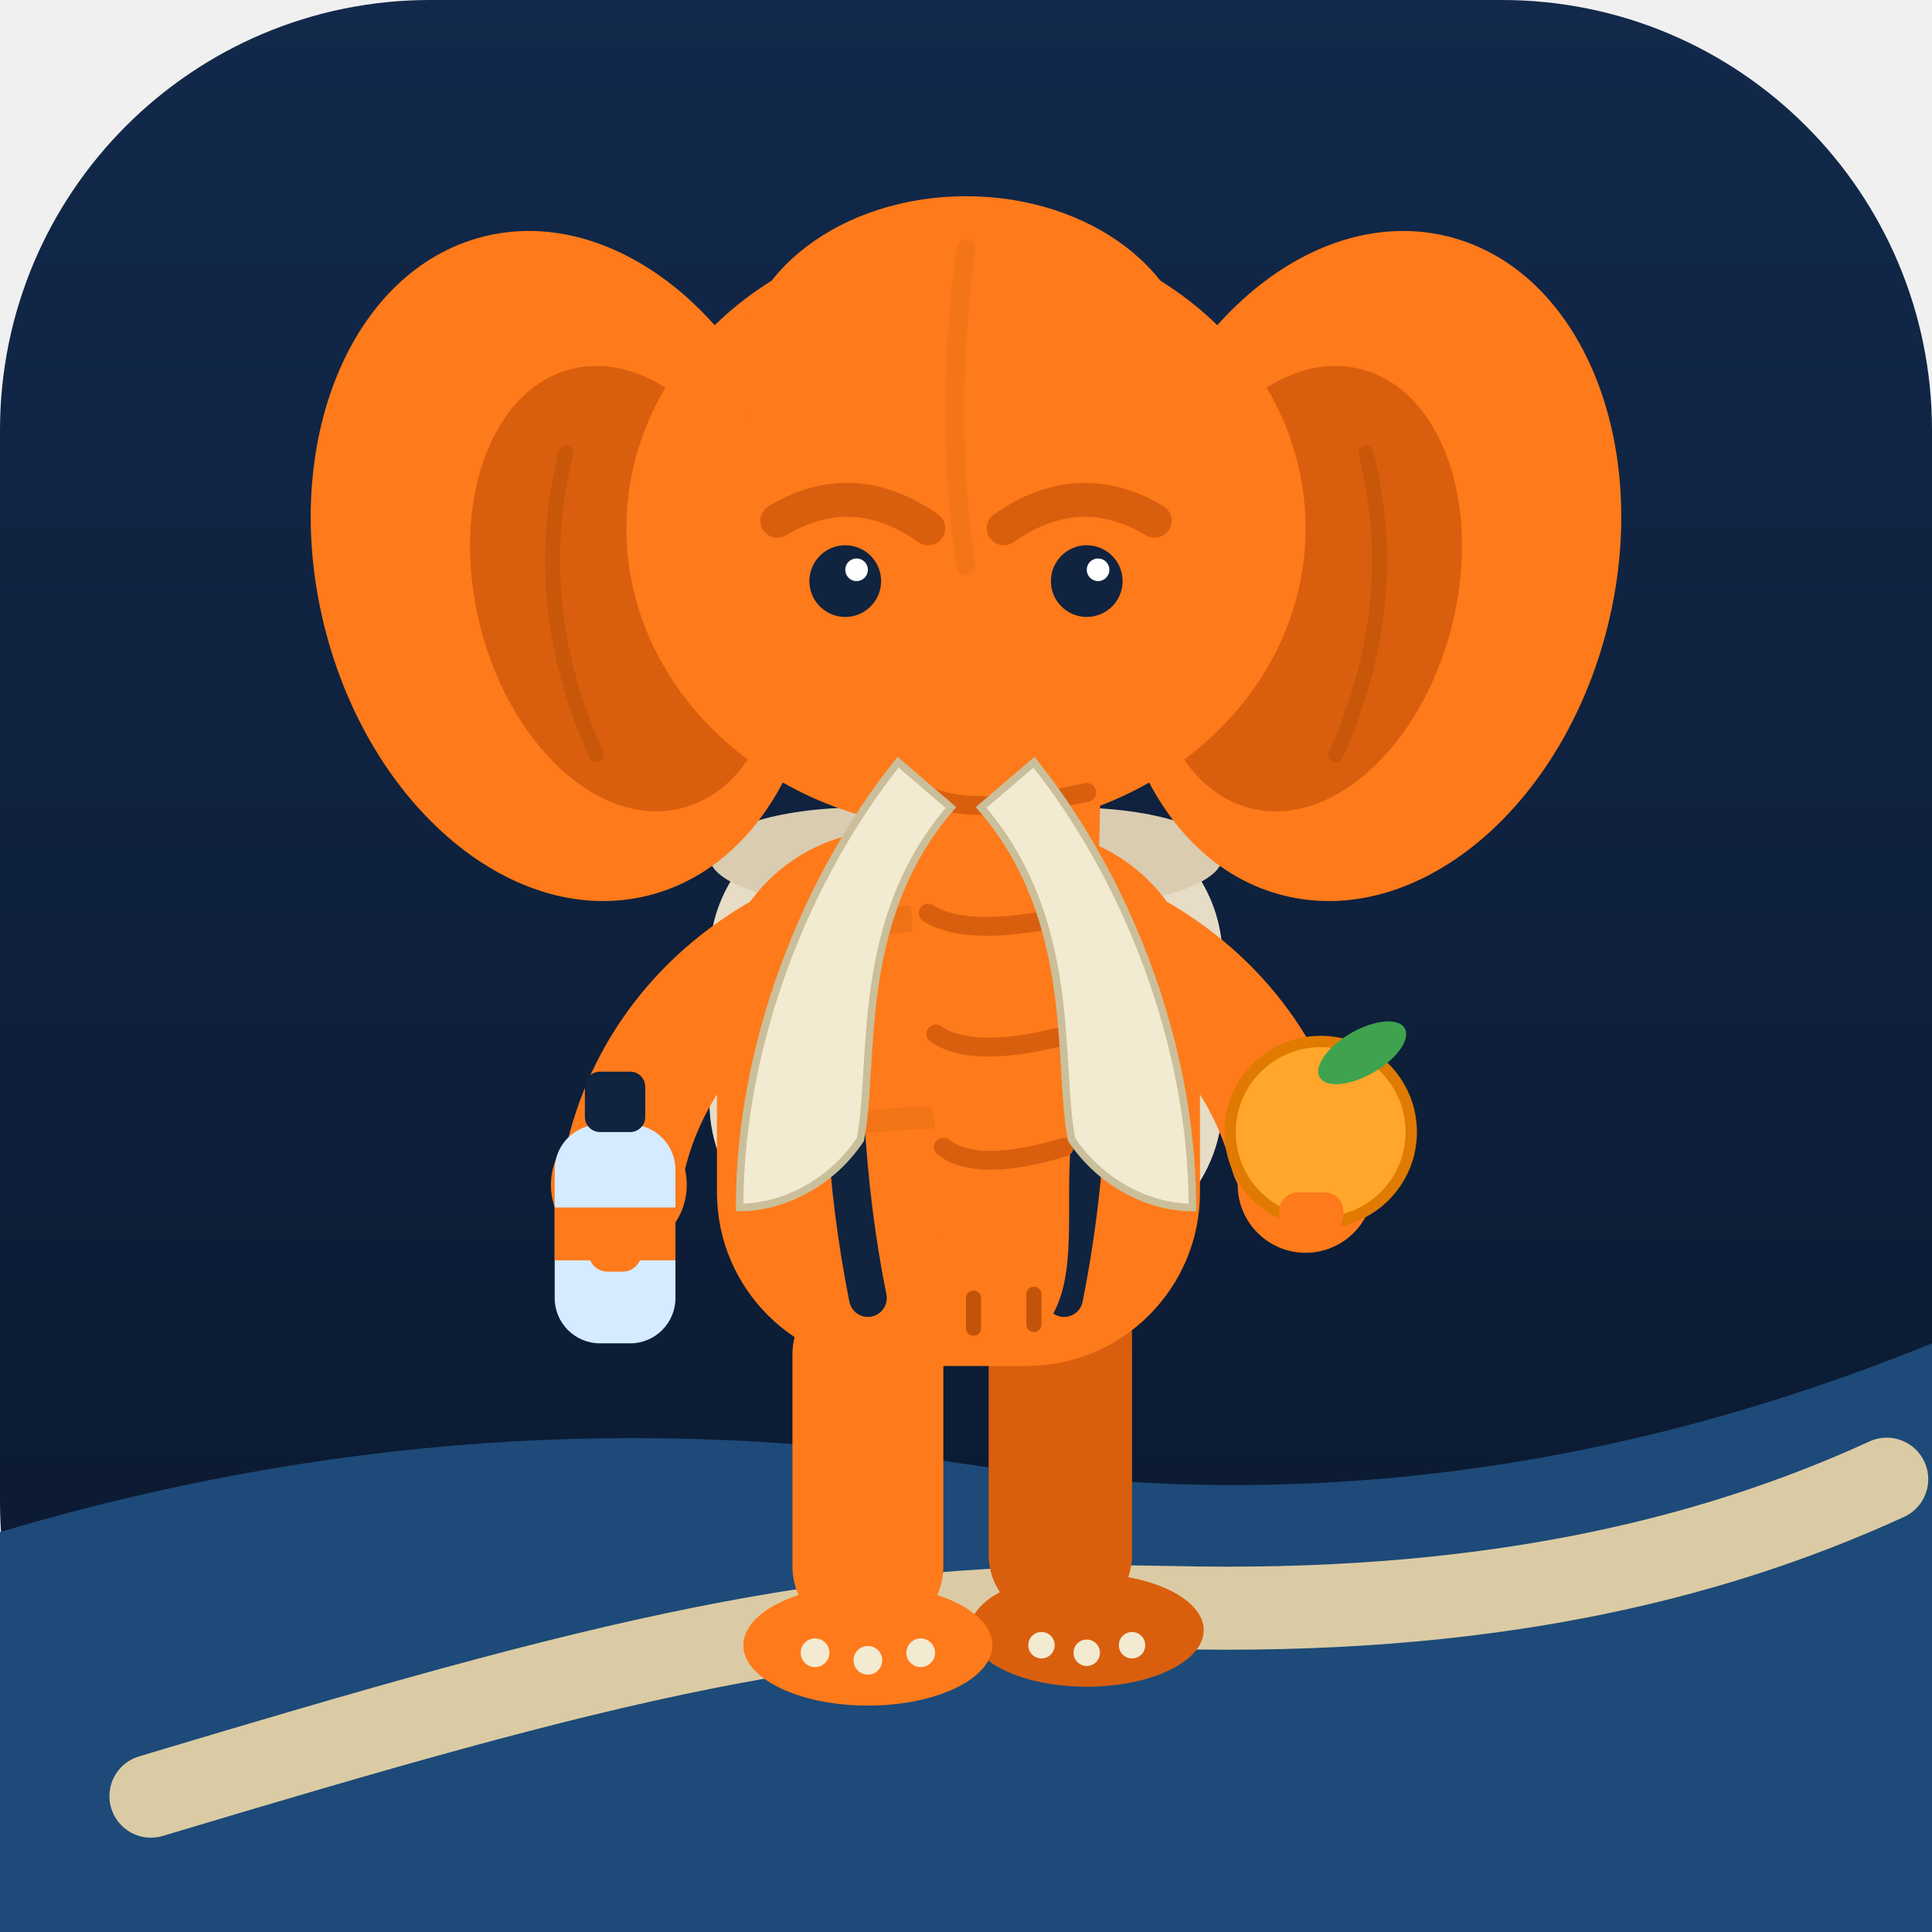
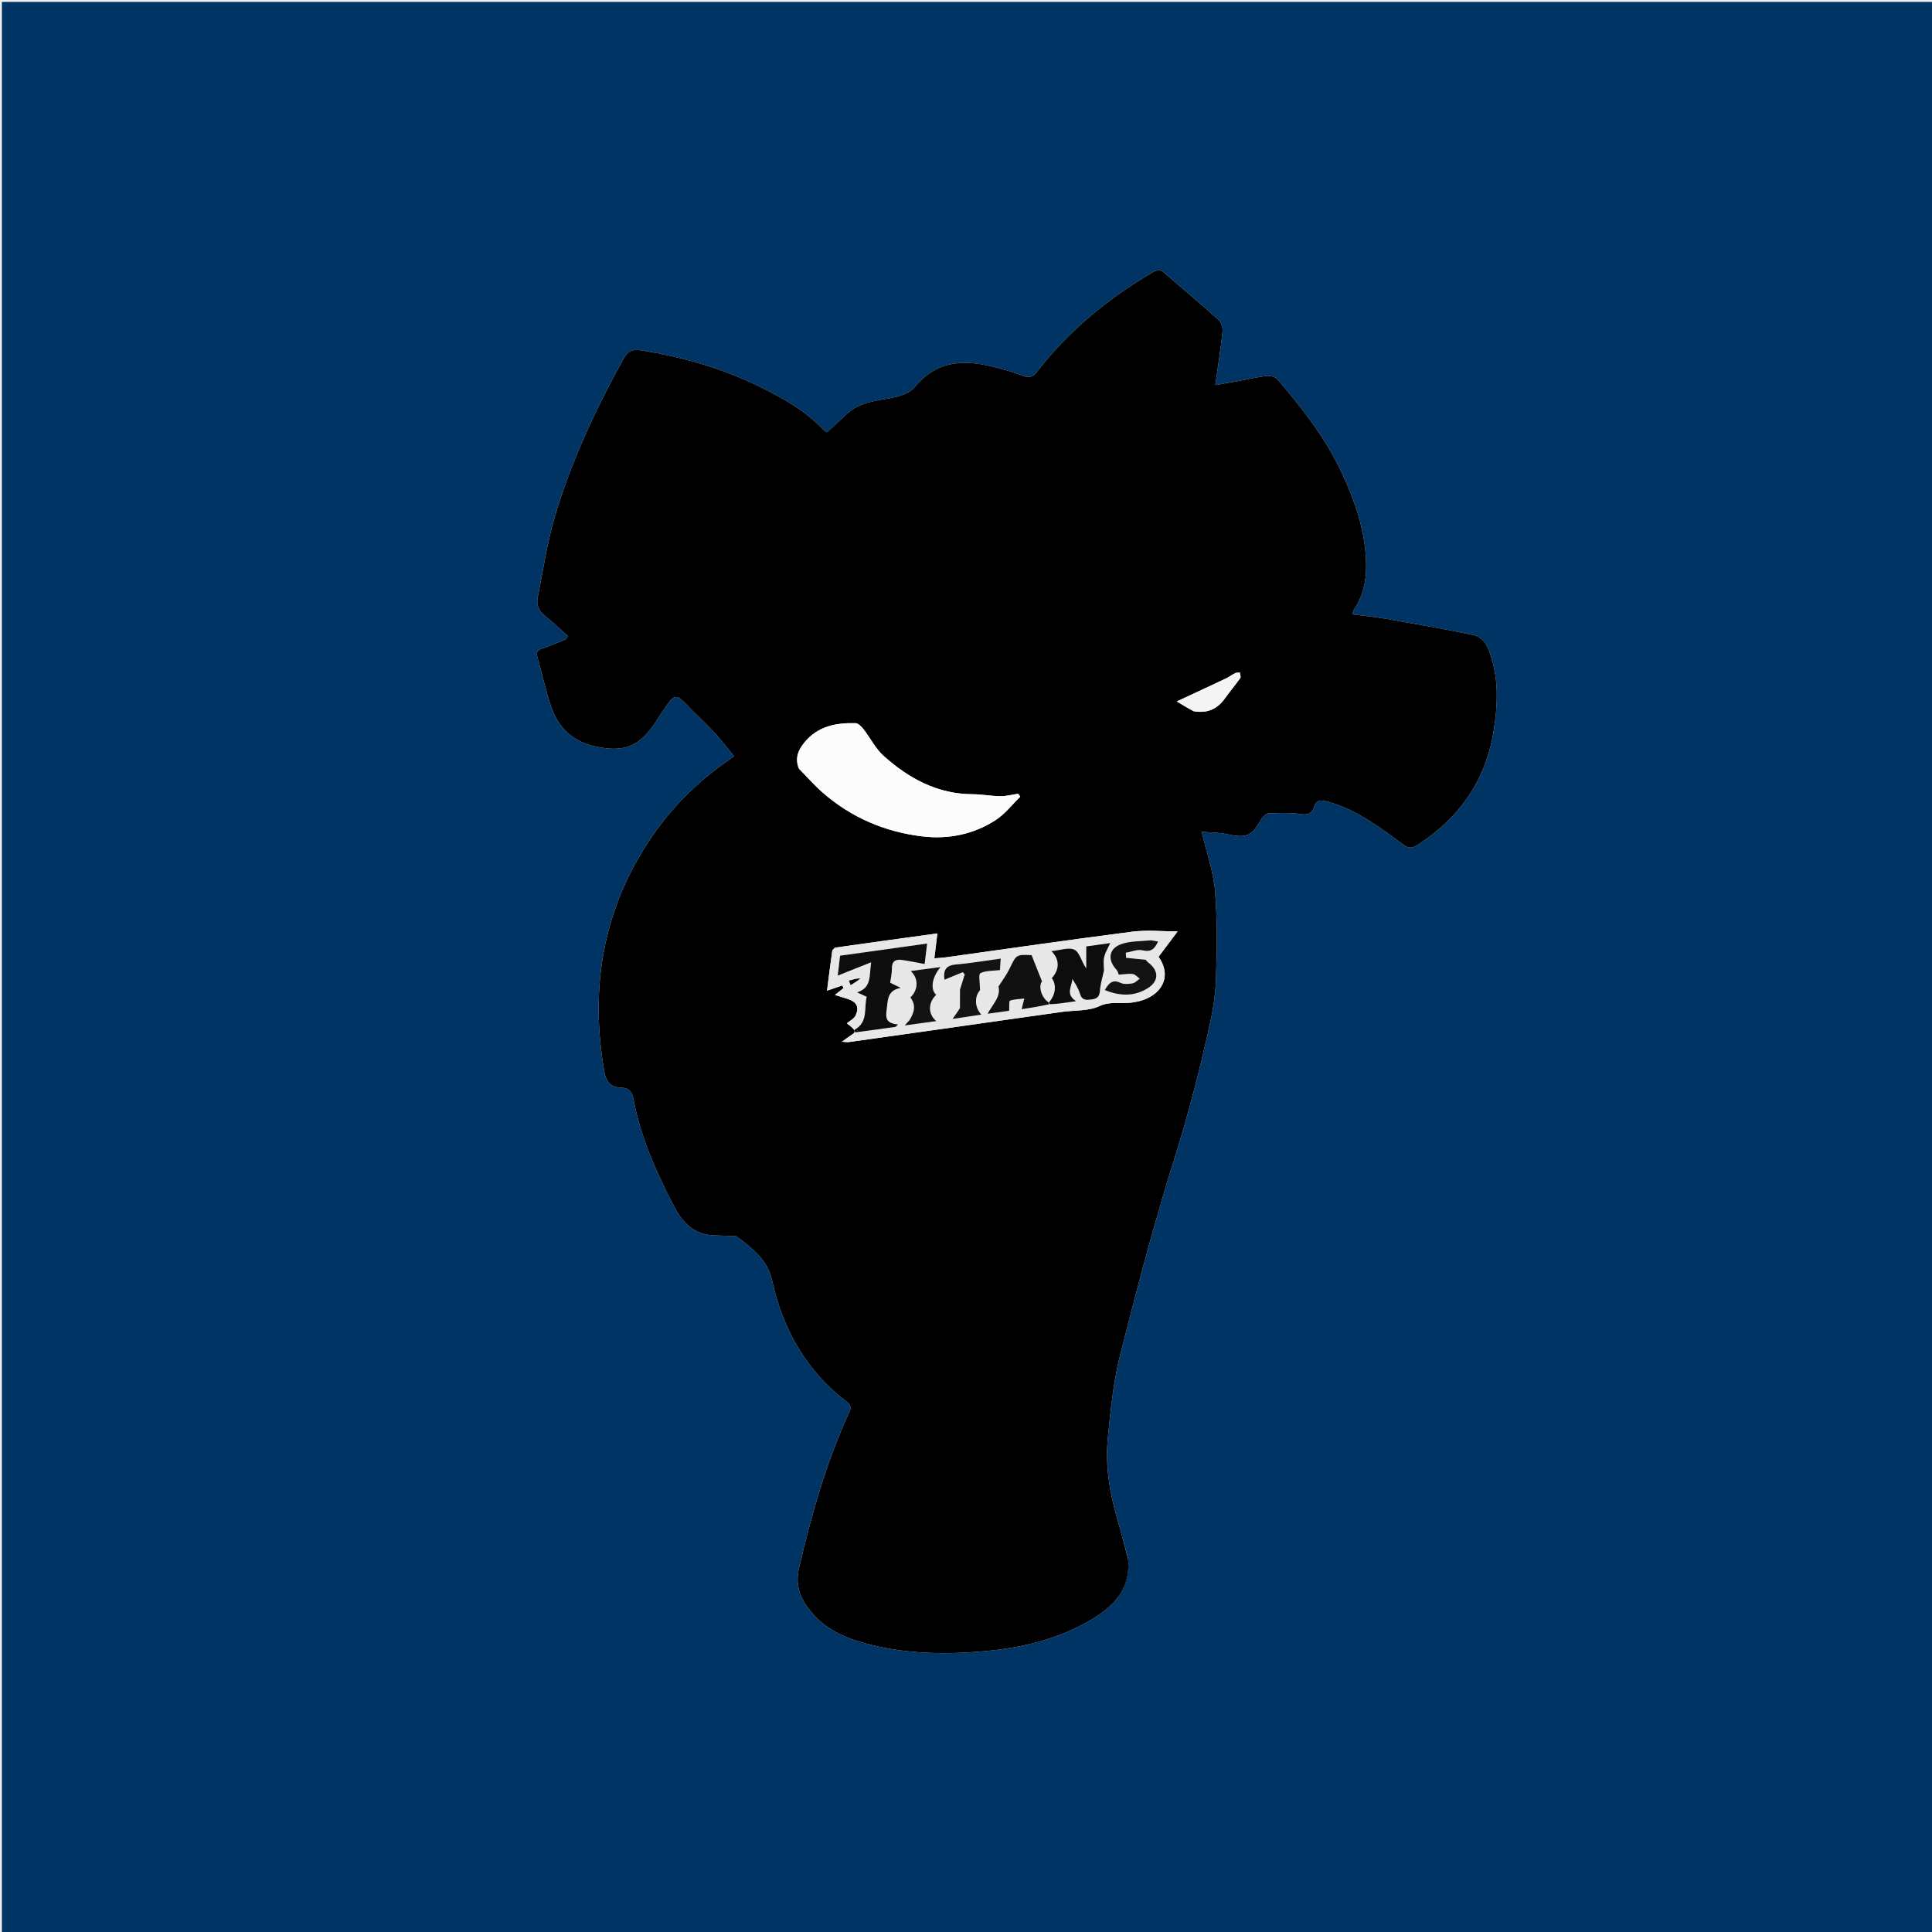
- <svg xmlns="http://www.w3.org/2000/svg" viewBox="0 0 512 512" role="img" aria-label="FullyRoute">
-   <defs>
-     <linearGradient id="fr-tile" x1="0" y1="0" x2="0" y2="1">
-       <stop offset="0" stop-color="#12294b" />
-       <stop offset="1" stop-color="#0a172c" />
-     </linearGradient>
-   </defs>
-   <rect x="0" y="0" width="512" height="512" rx="114" fill="url(#fr-tile)" />
-   <path d="M0 406 Q128 368 256 388 T512 356 L512 512 L0 512 Z" fill="#1d4a78" />
-   <path d="M40 476 C160 440 220 424 310 426 C392 428 452 414 500 392" fill="none" stroke="#f0d9a8" stroke-width="22" stroke-linecap="round" opacity="0.9" />
-   <rect x="188" y="214" width="136" height="118" rx="40" fill="#e7dcc6" />
-   <rect x="188" y="214" width="136" height="26" rx="40" fill="#d9ccb0" />
-   <path d="M244 216 Q256 202 268 216" fill="none" stroke="#ff7a1a" stroke-width="7" stroke-linecap="round" />
-   <rect x="262" y="336" width="38" height="94" rx="18" fill="#d95f0e" />
-   <ellipse cx="288" cy="432" rx="31" ry="15" fill="#d95f0e" />
-   <circle cx="276" cy="436" r="3.5" fill="#f3ead2" />
-   <circle cx="288" cy="438" r="3.5" fill="#f3ead2" />
-   <circle cx="300" cy="436" r="3.5" fill="#f3ead2" />
-   <rect x="210" y="340" width="40" height="94" rx="19" fill="#ff7a1a" />
-   <ellipse cx="230" cy="436" rx="33" ry="16" fill="#ff7a1a" />
-   <circle cx="216" cy="438" r="3.8" fill="#f3ead2" />
-   <circle cx="230" cy="440" r="3.8" fill="#f3ead2" />
-   <circle cx="244" cy="438" r="3.8" fill="#f3ead2" />
-   <rect x="190" y="220" width="128" height="142" rx="46" fill="#ff7a1a" />
-   <path d="M206 250 Q254 236 302 250" fill="none" stroke="#e86f14" stroke-width="7" stroke-linecap="round" opacity="0.7" />
-   <path d="M212 300 Q254 292 296 300" fill="none" stroke="#e86f14" stroke-width="6" stroke-linecap="round" opacity="0.55" />
-   <path d="M224 234 C222 282 224 314 230 344" fill="none" stroke="#10233f" stroke-width="10" stroke-linecap="round" />
-   <path d="M288 234 C290 282 288 314 282 344" fill="none" stroke="#10233f" stroke-width="10" stroke-linecap="round" />
-   <path d="M212 250 C188 262 172 282 166 306" fill="none" stroke="#ff7a1a" stroke-width="32" stroke-linecap="round" />
-   <circle cx="164" cy="314" r="18" fill="#ff7a1a" />
-   <rect x="147" y="298" width="32" height="58" rx="12" fill="#d5ebff" />
-   <rect x="155" y="284" width="16" height="16" rx="4" fill="#10233f" />
-   <rect x="147" y="320" width="32" height="14" fill="#ff7a1a" />
-   <rect x="156" y="326" width="14" height="11" rx="5" fill="#ff7a1a" />
-   <path d="M296 250 C320 262 336 282 342 306" fill="none" stroke="#ff7a1a" stroke-width="32" stroke-linecap="round" />
-   <circle cx="346" cy="314" r="18" fill="#ff7a1a" />
-   <circle cx="350" cy="300" r="24" fill="#ffa62b" stroke="#e07a00" stroke-width="3" />
-   <ellipse cx="361" cy="279" rx="13" ry="6" fill="#3fa34d" transform="rotate(-30 361 279)" />
-   <rect x="339" y="316" width="17" height="11" rx="5" fill="#ff7a1a" />
-   <ellipse cx="150" cy="150" rx="66" ry="90" fill="#ff7a1a" transform="rotate(-14 150 150)" />
-   <ellipse cx="166" cy="156" rx="40" ry="60" fill="#d95f0e" transform="rotate(-14 166 156)" />
-   <path d="M150 120 Q140 160 158 200" fill="none" stroke="#c25409" stroke-width="4" stroke-linecap="round" opacity="0.7" />
-   <ellipse cx="362" cy="150" rx="66" ry="90" fill="#ff7a1a" transform="rotate(14 362 150)" />
-   <ellipse cx="346" cy="156" rx="40" ry="60" fill="#d95f0e" transform="rotate(14 346 156)" />
-   <path d="M362 120 Q372 160 354 200" fill="none" stroke="#c25409" stroke-width="4" stroke-linecap="round" opacity="0.7" />
-   <ellipse cx="256" cy="140" rx="90" ry="80" fill="#ff7a1a" />
-   <ellipse cx="256" cy="98" rx="60" ry="46" fill="#ff7a1a" />
-   <path d="M256 66 Q250 110 256 150" fill="none" stroke="#e86f14" stroke-width="5" stroke-linecap="round" opacity="0.5" />
-   <path d="M242 166 C238 214 242 262 248 300 C250 320 246 338 254 350 C260 358 272 358 278 350 C286 338 282 320 284 300 C290 258 294 214 290 166 Z" fill="#ff7a1a" />
-   <path d="M244 210 Q256 217 288 210" fill="none" stroke="#d95f0e" stroke-width="5" stroke-linecap="round" />
-   <path d="M246 242 Q257 249 286 242" fill="none" stroke="#d95f0e" stroke-width="5" stroke-linecap="round" />
-   <path d="M248 274 Q258 281 284 274" fill="none" stroke="#d95f0e" stroke-width="5" stroke-linecap="round" />
-   <path d="M250 304 Q259 311 282 304" fill="none" stroke="#d95f0e" stroke-width="5" stroke-linecap="round" />
-   <path d="M258 352 L258 344 M274 351 L274 343" stroke="#c25409" stroke-width="4" stroke-linecap="round" />
-   <path d="M238 202 C214 232 196 276 196 320 C207 320 220 314 228 302 C232 282 226 244 252 214 Z" fill="#f3ead2" stroke="#cabf9a" stroke-width="2" />
-   <path d="M274 202 C298 232 316 276 316 320 C305 320 292 314 284 302 C280 282 286 244 260 214 Z" fill="#f3ead2" stroke="#cabf9a" stroke-width="2" />
-   <path d="M206 138 Q226 126 246 140" fill="none" stroke="#d95f0e" stroke-width="9" stroke-linecap="round" />
-   <path d="M266 140 Q286 126 306 138" fill="none" stroke="#d95f0e" stroke-width="9" stroke-linecap="round" />
-   <circle cx="224" cy="154" r="9.5" fill="#10233f" />
-   <circle cx="227" cy="151" r="3" fill="#ffffff" />
-   <circle cx="288" cy="154" r="9.5" fill="#10233f" />
-   <circle cx="291" cy="151" r="3" fill="#ffffff" />
+ <svg xmlns="http://www.w3.org/2000/svg" version="1.1" id="Layer_1" x="0px" y="0px" width="1024" viewBox="0 0 1024 1024" enable-background="new 0 0 1024 1024" xml:space="preserve" height="1024">
+   <path fill="#003465" opacity="1" stroke="none" d=" M659,1025   C439.333,1025 220.167,1025 1,1025   C1,683.667 1,342.333 1,1   C342.333,1 683.667,1 1025,1   C1025,342.333 1025,683.667 1025,1025   C903.167,1025 781.333,1025 659,1025  M597.912,826.008   C596.032,819.131 594.253,812.225 592.25,805.384   C588.1,791.212 585.725,776.73 587.182,762.041   C588.638,747.369 590.067,732.505 593.667,718.272   C602.544,683.176 611.738,648.104 622.605,613.589   C629.751,590.89 635.611,567.969 640.802,544.828   C642.686,536.434 644.212,527.805 644.488,519.237   C644.989,503.673 645.262,488.008 644.024,472.514   C643.206,462.278 639.584,452.266 636.919,440.876   C641.113,441.237 645.833,441.156 650.325,442.129   C660.675,444.37 663.4,443.297 668.553,434.148   C669.317,432.792 671.069,431.168 672.424,431.111   C678.068,430.876 683.817,430.649 689.363,431.497   C693.132,432.073 695.302,431.225 696.384,427.952   C697.843,423.542 700.416,423.959 704.126,425.005   C719.253,429.269 731.455,438.597 743.76,447.658   C746.892,449.964 748.731,449.543 751.554,447.709   C773.838,433.23 787.73,413.207 791.769,386.786   C793.637,374.571 794.381,362.217 790.872,350.162   C789.232,344.526 787.556,337.957 780.663,336.524   C765.405,333.35 750.038,330.681 734.685,327.983   C728.883,326.963 722.995,326.428 716.699,325.614   C717.207,324.288 717.36,323.476 717.784,322.847   C722.524,315.814 724.151,307.982 724.079,299.623   C723.93,282.073 718.335,265.962 711.049,250.339   C702.531,232.073 690.187,216.369 677.195,201.17   C676.059,199.841 673.39,199.039 671.565,199.233   C666.632,199.755 661.776,200.971 656.881,201.867   C652.755,202.623 648.617,203.317 644.143,204.098   C645.555,194.014 647.022,184.86 647.981,175.653   C648.191,173.633 647.207,170.741 645.728,169.412   C636.334,160.97 626.604,152.903 617.089,144.593   C614.907,142.688 613.299,142.971 610.921,144.361   C587.263,158.194 566.448,175.321 549.612,197.046   C547.382,199.924 545.464,200.449 542.037,199.137   C536.627,197.065 530.989,195.496 525.346,194.139   C509.835,190.409 495.842,191.541 484.733,205.276   C482.102,208.53 476.529,210.168 472.026,210.98   C463.625,212.495 455.2,213.333 448.606,219.592   C445.265,222.763 441.832,225.837 438.292,229.092   C437.641,228.634 436.875,228.263 436.329,227.685   C427.006,217.825 415.389,211.272 403.449,205.343   C383.34,195.358 362.037,189.224 339.847,185.695   C334.483,184.843 332.441,186.608 330.24,190.599   C315.323,217.643 302.289,245.551 293.682,275.244   C289.77,288.74 287.808,302.804 285.004,316.618   C284.204,320.556 285.485,323.672 288.657,326.265   C292.87,329.709 296.855,333.432 300.938,337.035   C300.622,337.636 300.306,338.237 299.989,338.837   C295.873,340.465 291.807,342.244 287.619,343.662   C285.182,344.487 283.978,345.331 284.822,348.241   C287.415,357.173 289.247,366.357 292.317,375.113   C296.071,385.818 303.63,392.878 315.046,395.508   C330.605,399.093 338.936,395.845 347.731,382.385   C349.64,379.463 351.501,376.505 353.521,373.66   C357.491,368.068 358.874,368.148 363.7,373.232   C368.614,378.409 373.924,383.213 378.789,388.434   C382.386,392.295 385.547,396.562 389.015,400.786   C388.898,400.875 387.654,401.92 386.318,402.829   C369.029,414.601 354.633,429.327 343.291,446.787   C319.208,483.864 312.77,524.406 320.249,567.664   C321.264,573.53 323.627,576.342 329.177,576.471   C333.555,576.573 335.064,578.871 335.806,582.802   C339.553,602.632 347.622,620.841 356.853,638.638   C361.21,647.036 366.652,653.727 376.811,654.642   C380.121,654.94 383.462,654.876 386.786,655.031   C388.099,655.092 389.764,654.829 390.658,655.513   C398.69,661.648 406.766,667.652 409.17,678.518   C414.93,704.55 427.341,726.663 448.829,743.012   C452.139,745.531 450.47,747.649 449.479,749.851   C437.75,775.908 430.004,803.172 423.526,830.951   C421.119,841.271 424.724,848.337 430.76,855.303   C439.011,864.825 450.269,869.012 462.017,871.882   C481.936,876.748 502.148,876.982 522.481,875.094   C541.748,873.305 560.276,868.878 577.133,859.211   C589.435,852.156 599.331,843.01 597.912,826.008  z" />
+   <path fill="#000001" opacity="1" stroke="none" d=" M597.94,826.449   C599.331,843.01 589.435,852.156 577.133,859.211   C560.276,868.878 541.748,873.305 522.481,875.094   C502.148,876.982 481.936,876.748 462.017,871.882   C450.269,869.012 439.011,864.825 430.76,855.303   C424.724,848.337 421.119,841.271 423.526,830.951   C430.004,803.172 437.75,775.908 449.479,749.851   C450.47,747.649 452.139,745.531 448.829,743.012   C427.341,726.663 414.93,704.55 409.17,678.518   C406.766,667.652 398.69,661.648 390.658,655.513   C389.764,654.829 388.099,655.092 386.786,655.031   C383.462,654.876 380.121,654.94 376.811,654.642   C366.652,653.727 361.21,647.036 356.853,638.638   C347.622,620.841 339.553,602.632 335.806,582.802   C335.064,578.871 333.555,576.573 329.177,576.471   C323.627,576.342 321.264,573.53 320.249,567.664   C312.77,524.406 319.208,483.864 343.291,446.787   C354.633,429.327 369.029,414.601 386.318,402.829   C387.654,401.92 388.898,400.875 389.015,400.786   C385.547,396.562 382.386,392.295 378.789,388.434   C373.924,383.213 368.614,378.409 363.7,373.232   C358.874,368.148 357.491,368.068 353.521,373.66   C351.501,376.505 349.64,379.463 347.731,382.385   C338.936,395.845 330.605,399.093 315.046,395.508   C303.63,392.878 296.071,385.818 292.317,375.113   C289.247,366.357 287.415,357.173 284.822,348.241   C283.978,345.331 285.182,344.487 287.619,343.662   C291.807,342.244 295.873,340.465 299.989,338.837   C300.306,338.237 300.622,337.636 300.938,337.035   C296.855,333.432 292.87,329.709 288.657,326.265   C285.485,323.672 284.204,320.556 285.004,316.618   C287.808,302.804 289.77,288.74 293.682,275.244   C302.289,245.551 315.323,217.643 330.24,190.599   C332.441,186.608 334.483,184.843 339.847,185.695   C362.037,189.224 383.34,195.358 403.449,205.343   C415.389,211.272 427.006,217.825 436.329,227.685   C436.875,228.263 437.641,228.634 438.292,229.092   C441.832,225.837 445.265,222.763 448.606,219.592   C455.2,213.333 463.625,212.495 472.026,210.98   C476.529,210.168 482.102,208.53 484.733,205.276   C495.842,191.541 509.835,190.409 525.346,194.139   C530.989,195.496 536.627,197.065 542.037,199.137   C545.464,200.449 547.382,199.924 549.612,197.046   C566.448,175.321 587.263,158.194 610.921,144.361   C613.299,142.971 614.907,142.688 617.089,144.593   C626.604,152.903 636.334,160.97 645.728,169.412   C647.207,170.741 648.191,173.633 647.981,175.653   C647.022,184.86 645.555,194.014 644.143,204.098   C648.617,203.317 652.755,202.623 656.881,201.867   C661.776,200.971 666.632,199.755 671.565,199.233   C673.39,199.039 676.059,199.841 677.195,201.17   C690.187,216.369 702.531,232.073 711.049,250.339   C718.335,265.962 723.93,282.073 724.079,299.623   C724.151,307.982 722.524,315.814 717.784,322.847   C717.36,323.476 717.207,324.288 716.699,325.614   C722.995,326.428 728.883,326.963 734.685,327.983   C750.038,330.681 765.405,333.35 780.663,336.524   C787.556,337.957 789.232,344.526 790.872,350.162   C794.381,362.217 793.637,374.571 791.769,386.786   C787.73,413.207 773.838,433.23 751.554,447.709   C748.731,449.543 746.892,449.964 743.76,447.658   C731.455,438.597 719.253,429.269 704.126,425.005   C700.416,423.959 697.843,423.542 696.384,427.952   C695.302,431.225 693.132,432.073 689.363,431.497   C683.817,430.649 678.068,430.876 672.424,431.111   C671.069,431.168 669.317,432.792 668.553,434.148   C663.4,443.297 660.675,444.37 650.325,442.129   C645.833,441.156 641.113,441.237 636.919,440.876   C639.584,452.266 643.206,462.278 644.024,472.514   C645.262,488.008 644.989,503.673 644.488,519.237   C644.212,527.805 642.686,536.434 640.802,544.828   C635.611,567.969 629.751,590.89 622.605,613.589   C611.738,648.104 602.544,683.176 593.667,718.272   C590.067,732.505 588.638,747.369 587.182,762.041   C585.725,776.73 588.1,791.212 592.25,805.384   C594.253,812.225 596.032,819.131 597.94,826.449  M452.935,546.267   C452.963,546.562 452.992,546.858 452.531,547.599   C450.802,548.842 449.074,550.085 446.23,552.129   C448.478,552.273 449.107,552.419 449.704,552.336   C467.683,549.817 485.66,547.279 503.636,544.737   C510.232,543.805 516.825,542.854 523.42,541.915   C530.015,540.975 536.611,540.039 543.208,539.104   C549.806,538.168 556.401,537.214 563.004,536.308   C569.603,535.403 576.875,535.975 582.634,533.288   C589.012,530.313 595.114,532.409 601.178,531.146   C601.991,530.977 602.825,530.897 603.629,530.696   C615.537,527.727 621.511,517.707 614.058,507.123   C617.523,502.514 621.014,497.872 624.17,493.675   C616.094,493.675 607.932,492.81 600.011,493.826   C566.974,498.064 534.01,502.873 501.016,507.449   C499.173,507.705 497.301,507.756 495.214,507.92   C495.796,503.189 496.277,499.281 496.836,494.732   C478.463,497.262 460.695,499.689 442.943,502.226   C442.227,502.329 441.204,503.413 441.096,504.153   C440.095,511.008 439.265,517.887 438.344,525.082   C441.424,524.026 443.943,523.163 446.462,522.299   C446.677,522.773 446.892,523.247 447.107,523.721   C445.72,524.816 444.333,525.912 442.517,527.348   C445.062,528.141 447.094,528.78 449.129,529.407   C454.15,530.951 455.681,533.932 453.339,538.495   C452.592,539.951 450.722,540.831 448.844,542.415   C450.602,543.715 451.729,544.548 452.935,546.267  M423.635,407.574   C427.736,411.743 431.593,416.192 435.983,420.032   C451.16,433.307 469.043,440.953 488.918,443.309   C502.696,444.942 516.096,442.235 527.834,434.572   C532.737,431.37 536.49,426.406 540.767,422.243   C540.394,421.729 540.022,421.214 539.65,420.699   C536.5,421.163 533.347,422.028 530.202,421.999   C525.309,421.954 520.423,420.977 515.533,420.962   C496.896,420.907 481.735,412.608 468.388,400.682   C464.026,396.785 461.282,391.108 457.608,386.392   C456.56,385.047 454.867,383.334 453.432,383.299   C443.017,383.041 433.296,384.899 426.233,393.685   C423.013,397.693 421.232,401.917 423.635,407.574  M633.019,376.986   C639.848,378.169 645.165,375.872 649.19,370.22   C651.818,366.53 654.768,363.069 657.379,359.367   C657.808,358.758 657.231,357.44 657.119,356.449   C656.288,356.552 655.356,356.448 654.648,356.798   C652.921,357.652 651.362,358.851 649.623,359.674   C640.908,363.799 632.156,367.848 623.744,371.771   C626.156,373.263 629.16,375.12 633.019,376.986  z" />
+   <path fill="#E8E8E8" opacity="1" stroke="none" d=" M452.855,545.38   C451.729,544.548 450.602,543.715 448.844,542.415   C450.722,540.831 452.592,539.951 453.339,538.495   C455.681,533.932 454.15,530.951 449.129,529.407   C447.094,528.78 445.062,528.141 442.517,527.348   C444.333,525.912 445.72,524.816 447.107,523.721   C446.892,523.247 446.677,522.773 446.462,522.299   C443.943,523.163 441.424,524.026 438.344,525.082   C439.265,517.887 440.095,511.008 441.096,504.153   C441.204,503.413 442.227,502.329 442.943,502.226   C460.695,499.689 478.463,497.262 496.836,494.732   C496.277,499.281 495.796,503.189 495.214,507.92   C497.301,507.756 499.173,507.705 501.016,507.449   C534.01,502.873 566.974,498.064 600.011,493.826   C607.932,492.81 616.094,493.675 624.17,493.675   C621.014,497.872 617.523,502.514 614.058,507.123   C621.511,517.707 615.537,527.727 603.629,530.696   C602.825,530.897 601.991,530.977 601.178,531.146   C595.114,532.409 589.012,530.313 582.634,533.288   C576.875,535.975 569.603,535.403 563.004,536.308   C556.401,537.214 549.806,538.168 543.208,539.104   C536.611,540.039 530.015,540.975 523.42,541.915   C516.825,542.854 510.232,543.805 503.636,544.737   C485.66,547.279 467.683,549.817 449.704,552.336   C449.107,552.419 448.478,552.273 446.23,552.129   C449.074,550.085 450.802,548.842 453.202,547.398   C460.827,546.211 467.78,545.226 474.734,544.241   C475.131,543.822 475.527,543.402 475.924,542.983   C467.986,542.34 469.755,537.547 470.171,533.264   C470.59,528.941 471.045,524.705 477.458,523.597   C474.752,522.3 473.318,521.612 471.803,520.886   C472.15,518.218 472.761,515.757 472.721,513.307   C472.656,509.382 474.767,508.317 478.06,508.782   C481.947,509.331 485.793,510.162 490.077,510.947   C490.513,507.371 490.938,503.886 491.399,500.099   C475.526,502.319 460.441,504.428 445.264,506.55   C444.825,510.282 444.438,513.578 444.027,517.071   C450.005,514.692 455.35,512.564 461.732,510.025   C460.654,517.215 462.111,523.482 454.26,525.984   C456.42,526.965 457.732,527.561 459.379,528.31   C457.803,534.341 460.392,541.675 452.855,545.38  M557.02,532.666   C561.206,532.031 565.392,531.395 570.334,530.645   C564.583,527.048 568.129,522.822 568.371,518.853   C569.978,521.399 571.588,523.949 572.425,526.732   C573.493,530.283 575.667,530.088 578.564,529.727   C581.584,529.351 582.754,528.201 582.988,525.052   C583.262,521.371 584.413,517.756 585.117,514.43   C585.117,511.953 584.695,509.486 585.229,507.248   C585.83,504.727 587.294,502.412 588.451,499.857   C583.937,500.483 579.228,501.137 575.742,501.621   C575.742,505.932 575.742,509.588 575.742,513.244   C573.27,509.951 572.351,504.921 569.548,503.429   C566.613,501.867 561.869,503.702 557.27,504.11   C561.781,508.535 561.564,513.959 557.474,518.443   C560.115,521.882 559.483,527.364 555.228,531.167   C551.488,528.238 550.483,522.392 552.279,520.16   C550.282,515.12 548.548,510.744 546.766,506.248   C538.614,505.851 538.65,505.976 535.094,513.396   C533.525,516.669 531.274,519.616 529.228,522.877   C530.557,528.285 526.176,532.213 523.449,537.304   C527.82,536.699 531.768,536.153 534.865,535.725   C535.019,533.417 534.71,530.565 535.311,530.358   C537.689,529.54 540.352,529.552 542.908,529.256   C542.453,531.048 541.997,532.84 541.47,534.914   C546.352,534.155 551.249,533.394 557.02,532.666  M609.721,498.265   C604.381,498.962 598.652,498.675 593.797,500.599   C587.439,503.118 587.065,508.979 591.802,514.043   C592.466,514.752 592.668,515.893 592.977,516.593   C595.523,516.433 598.01,515.962 600.406,516.252   C601.722,516.411 602.883,517.852 604.113,518.716   C602.83,519.585 601.635,520.958 600.242,521.205   C598.172,521.572 595.654,521.782 593.871,520.926   C589.35,518.753 587.605,521.497 585.544,524.718   C593.357,527.967 600.972,528.269 608.122,523.901   C614.386,520.074 614.34,514.454 608.555,510.121   C607.74,509.51 607.185,508.551 607.321,508.712   C603.206,508.301 600.029,507.984 596.853,507.668   C596.799,506.765 596.745,505.862 596.692,504.959   C599.686,504.467 602.907,503.036 605.625,503.691   C610.307,504.818 612.082,502.692 613.816,499.032   C612.477,498.81 611.502,498.648 609.721,498.265  M508.75,534.701   C507.558,536.337 506.366,537.974 504.85,540.054   C510.178,539.253 514.963,538.534 520.131,537.757   C516.24,533.613 516.694,527.755 519.421,524.894   C519.421,520.837 518.503,516.409 519.601,515.834   C522.384,514.379 526.071,514.651 529.994,514.156   C530.078,512.869 530.222,510.668 530.39,508.082   C522.032,509.218 514.351,510.551 506.612,511.214   C501.296,511.669 499.867,514.245 500.601,519.255   C503.967,517.873 507.148,516.569 510.328,515.264   C510.663,515.656 510.997,516.048 511.331,516.439   C510.356,519.568 509.382,522.697 508.826,524.481   C508.826,528.366 508.826,531.112 508.75,534.701  M481.608,541.102   C481.11,541.675 480.613,542.249 479.533,543.493   C485.499,542.676 490.598,541.977 496.239,541.205   C491.68,537.336 491.955,531.319 496.221,527.261   C493.213,524.762 493.567,518.482 498.474,512.575   C493.073,513.288 488.148,513.938 482.706,514.656   C487.037,518.67 486.668,524.733 482.511,528.691   C485.691,532.736 484.611,536.688 481.608,541.102  M456.072,518.051   C454.027,518.622 451.982,519.192 449.937,519.763   C450.251,520.549 450.565,521.334 450.879,522.12   C452.587,521.091 454.296,520.062 456.072,518.051  z" />
+   <path fill="#FCFCFC" opacity="1" stroke="none" d=" M423.339,407.318   C421.232,401.917 423.013,397.693 426.233,393.685   C433.296,384.899 443.017,383.041 453.432,383.299   C454.867,383.334 456.56,385.047 457.608,386.392   C461.282,391.108 464.026,396.785 468.388,400.682   C481.735,412.608 496.896,420.907 515.533,420.962   C520.423,420.977 525.309,421.954 530.202,421.999   C533.347,422.028 536.5,421.163 539.65,420.699   C540.022,421.214 540.394,421.729 540.767,422.243   C536.49,426.406 532.737,431.37 527.834,434.572   C516.096,442.235 502.696,444.942 488.918,443.309   C469.043,440.953 451.16,433.307 435.983,420.032   C431.593,416.192 427.736,411.743 423.339,407.318  z" />
+   <path fill="#0D0D0D" opacity="1" stroke="none" d=" M452.895,545.823   C460.392,541.675 457.803,534.341 459.379,528.31   C457.732,527.561 456.42,526.965 454.26,525.984   C462.111,523.482 460.654,517.215 461.732,510.025   C455.35,512.564 450.005,514.692 444.027,517.071   C444.438,513.578 444.825,510.282 445.264,506.55   C460.441,504.428 475.526,502.319 491.399,500.099   C490.938,503.886 490.513,507.371 490.077,510.947   C485.793,510.162 481.947,509.331 478.06,508.782   C474.767,508.317 472.656,509.382 472.721,513.307   C472.761,515.757 472.15,518.218 471.803,520.886   C473.318,521.612 474.752,522.3 477.458,523.597   C471.045,524.705 470.59,528.941 470.171,533.264   C469.755,537.547 467.986,542.34 475.924,542.983   C475.527,543.402 475.131,543.822 474.734,544.241   C467.78,545.226 460.827,546.211 453.447,547.175   C452.992,546.858 452.963,546.562 452.895,545.823  z" />
+   <path fill="#F4F4F4" opacity="1" stroke="none" d=" M632.592,376.982   C629.16,375.12 626.156,373.263 623.744,371.771   C632.156,367.848 640.908,363.799 649.623,359.674   C651.362,358.851 652.921,357.652 654.648,356.798   C655.356,356.448 656.288,356.552 657.119,356.449   C657.231,357.44 657.808,358.758 657.379,359.367   C654.768,363.069 651.818,366.53 649.19,370.22   C645.165,375.872 639.848,378.169 632.592,376.982  z" />
+   <path fill="#0D0D0D" opacity="1" stroke="none" d=" M556.006,531.172   C559.483,527.364 560.115,521.882 557.474,518.443   C561.564,513.959 561.781,508.535 557.27,504.11   C561.869,503.702 566.613,501.867 569.548,503.429   C572.351,504.921 573.27,509.951 575.742,513.244   C575.742,509.588 575.742,505.932 575.742,501.621   C579.228,501.137 583.937,500.483 588.451,499.857   C587.294,502.412 585.83,504.727 585.229,507.248   C584.695,509.486 585.117,511.953 585.117,514.43   C584.413,517.756 583.262,521.371 582.988,525.052   C582.754,528.201 581.584,529.351 578.564,529.727   C575.667,530.088 573.493,530.283 572.425,526.732   C571.588,523.949 569.978,521.399 568.371,518.853   C568.129,522.822 564.583,527.048 570.334,530.645   C565.392,531.395 561.206,532.031 556.548,532.284   C556.052,531.659 556.029,531.416 556.006,531.172  z" />
+   <path fill="#111111" opacity="1" stroke="none" d=" M555.617,531.17   C556.029,531.416 556.052,531.659 556.11,532.268   C551.249,533.394 546.352,534.155 541.47,534.914   C541.997,532.84 542.453,531.048 542.908,529.256   C540.352,529.552 537.689,529.54 535.311,530.358   C534.71,530.565 535.019,533.417 534.865,535.725   C531.768,536.153 527.82,536.699 523.449,537.304   C526.176,532.213 530.557,528.285 529.228,522.877   C531.274,519.616 533.525,516.669 535.094,513.396   C538.65,505.976 538.614,505.851 546.766,506.248   C548.548,510.744 550.282,515.12 552.279,520.16   C550.483,522.392 551.488,528.238 555.617,531.17  z" />
+   <path fill="#131313" opacity="1" stroke="none" d=" M610.124,498.376   C611.502,498.648 612.477,498.81 613.816,499.032   C612.082,502.692 610.307,504.818 605.625,503.691   C602.907,503.036 599.686,504.467 596.692,504.959   C596.745,505.862 596.799,506.765 596.853,507.668   C600.029,507.984 603.206,508.301 607.321,508.712   C607.185,508.551 607.74,509.51 608.555,510.121   C614.34,514.454 614.386,520.074 608.122,523.901   C600.972,528.269 593.357,527.967 585.544,524.718   C587.605,521.497 589.35,518.753 593.871,520.926   C595.654,521.782 598.172,521.572 600.242,521.205   C601.635,520.958 602.83,519.585 604.113,518.716   C602.883,517.852 601.722,516.411 600.406,516.252   C598.01,515.962 595.523,516.433 592.977,516.593   C592.668,515.893 592.466,514.752 591.802,514.043   C587.065,508.979 587.439,503.118 593.797,500.599   C598.652,498.675 604.381,498.962 610.124,498.376  z" />
+   <path fill="#131313" opacity="1" stroke="none" d=" M508.788,534.279   C508.826,531.112 508.826,528.366 508.826,524.481   C509.382,522.697 510.356,519.568 511.331,516.439   C510.997,516.048 510.663,515.656 510.328,515.264   C507.148,516.569 503.967,517.873 500.601,519.255   C499.867,514.245 501.296,511.669 506.612,511.214   C514.351,510.551 522.032,509.218 530.39,508.082   C530.222,510.668 530.078,512.869 529.994,514.156   C526.071,514.651 522.384,514.379 519.601,515.834   C518.503,516.409 519.421,520.837 519.421,524.894   C516.694,527.755 516.24,533.613 520.131,537.757   C514.963,538.534 510.178,539.253 504.85,540.054   C506.366,537.974 507.558,536.337 508.788,534.279  z" />
+   <path fill="#131313" opacity="1" stroke="none" d=" M481.943,540.86   C484.611,536.688 485.691,532.736 482.511,528.691   C486.668,524.733 487.037,518.67 482.706,514.656   C488.148,513.938 493.073,513.288 498.474,512.575   C493.567,518.482 493.213,524.762 496.221,527.261   C491.955,531.319 491.68,537.336 496.239,541.205   C490.598,541.977 485.499,542.676 479.533,543.493   C480.613,542.249 481.11,541.675 481.943,540.86  z" />
+   <path fill="#000001" opacity="1" stroke="none" d=" M456.038,518.542   C454.296,520.062 452.587,521.091 450.879,522.12   C450.565,521.334 450.251,520.549 449.937,519.763   C451.982,519.192 454.027,518.622 456.038,518.542  z" />
</svg>
